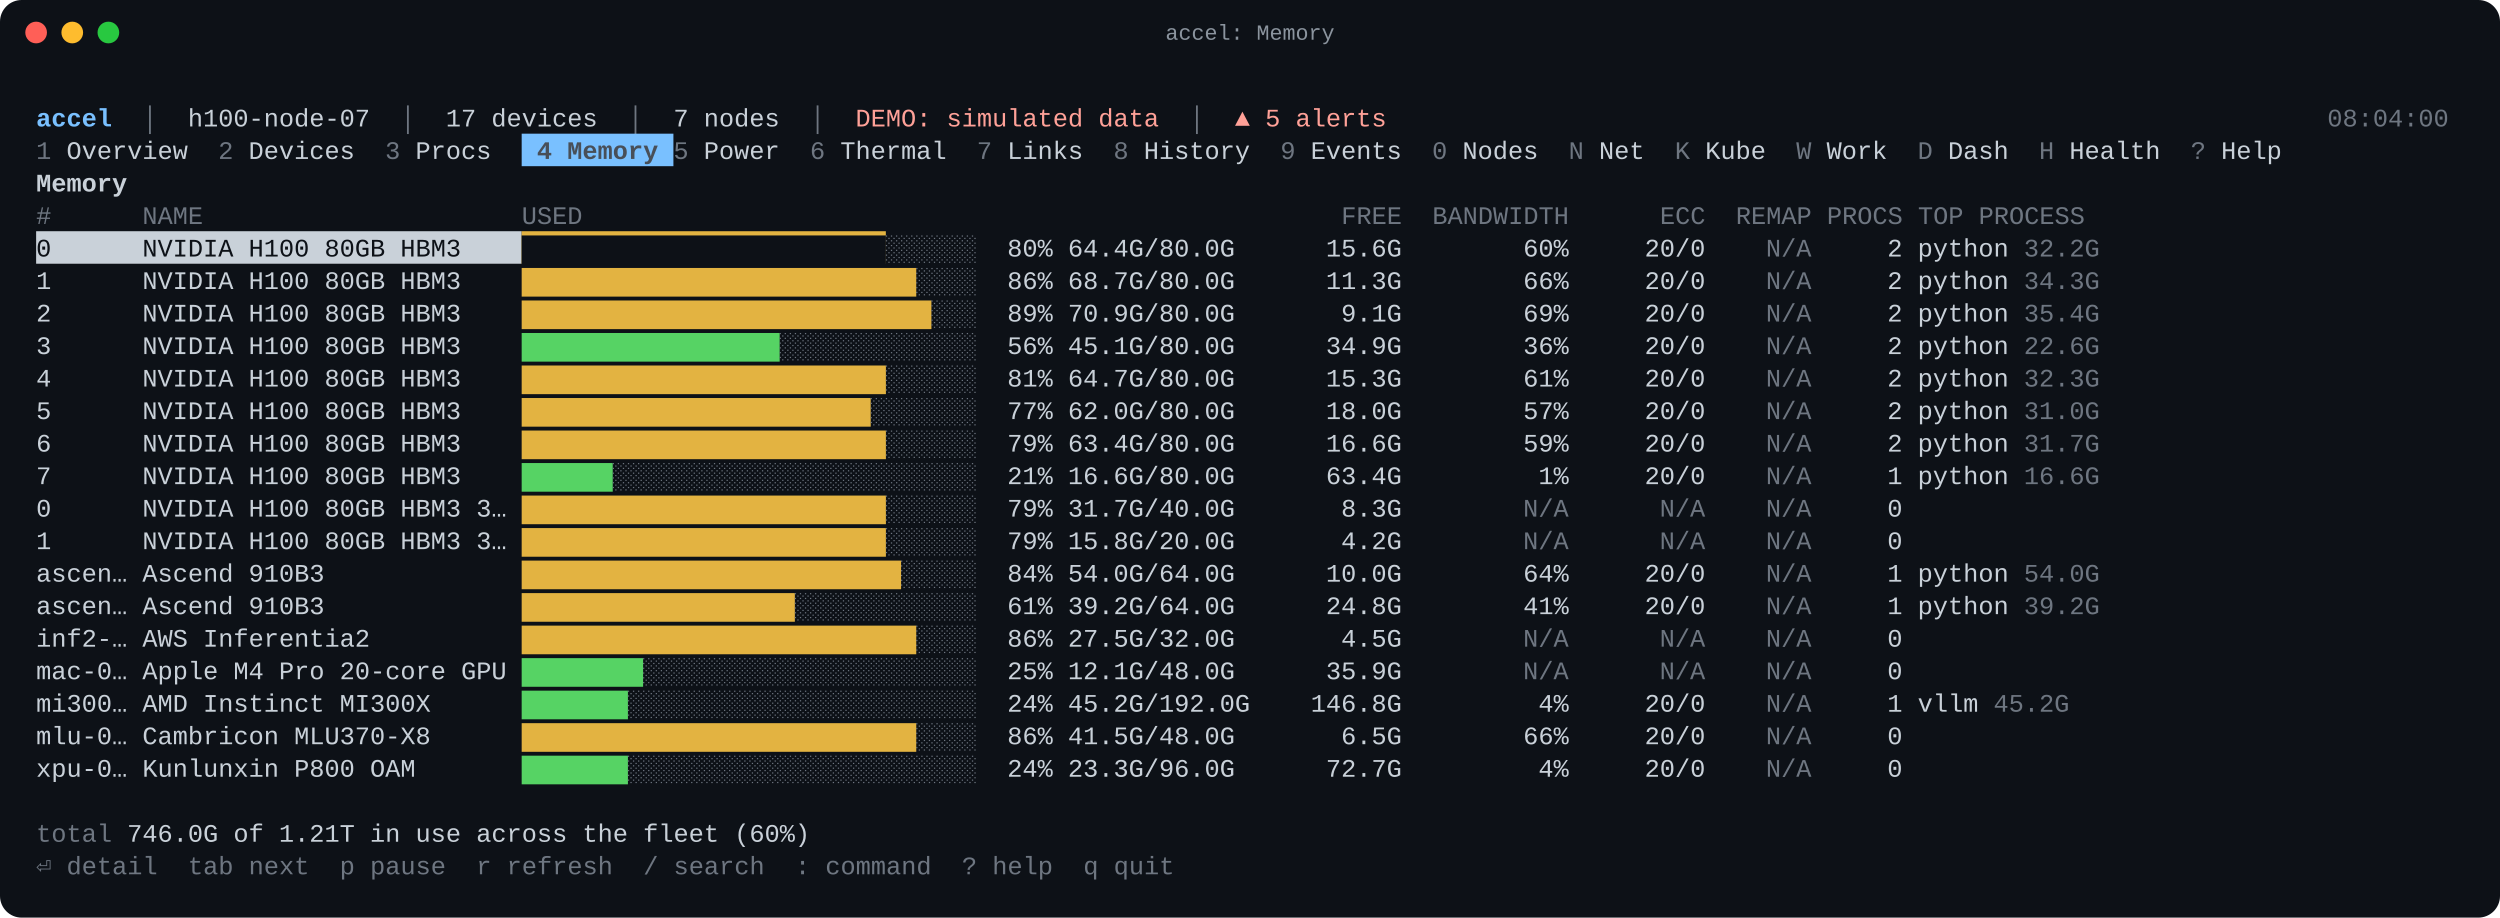
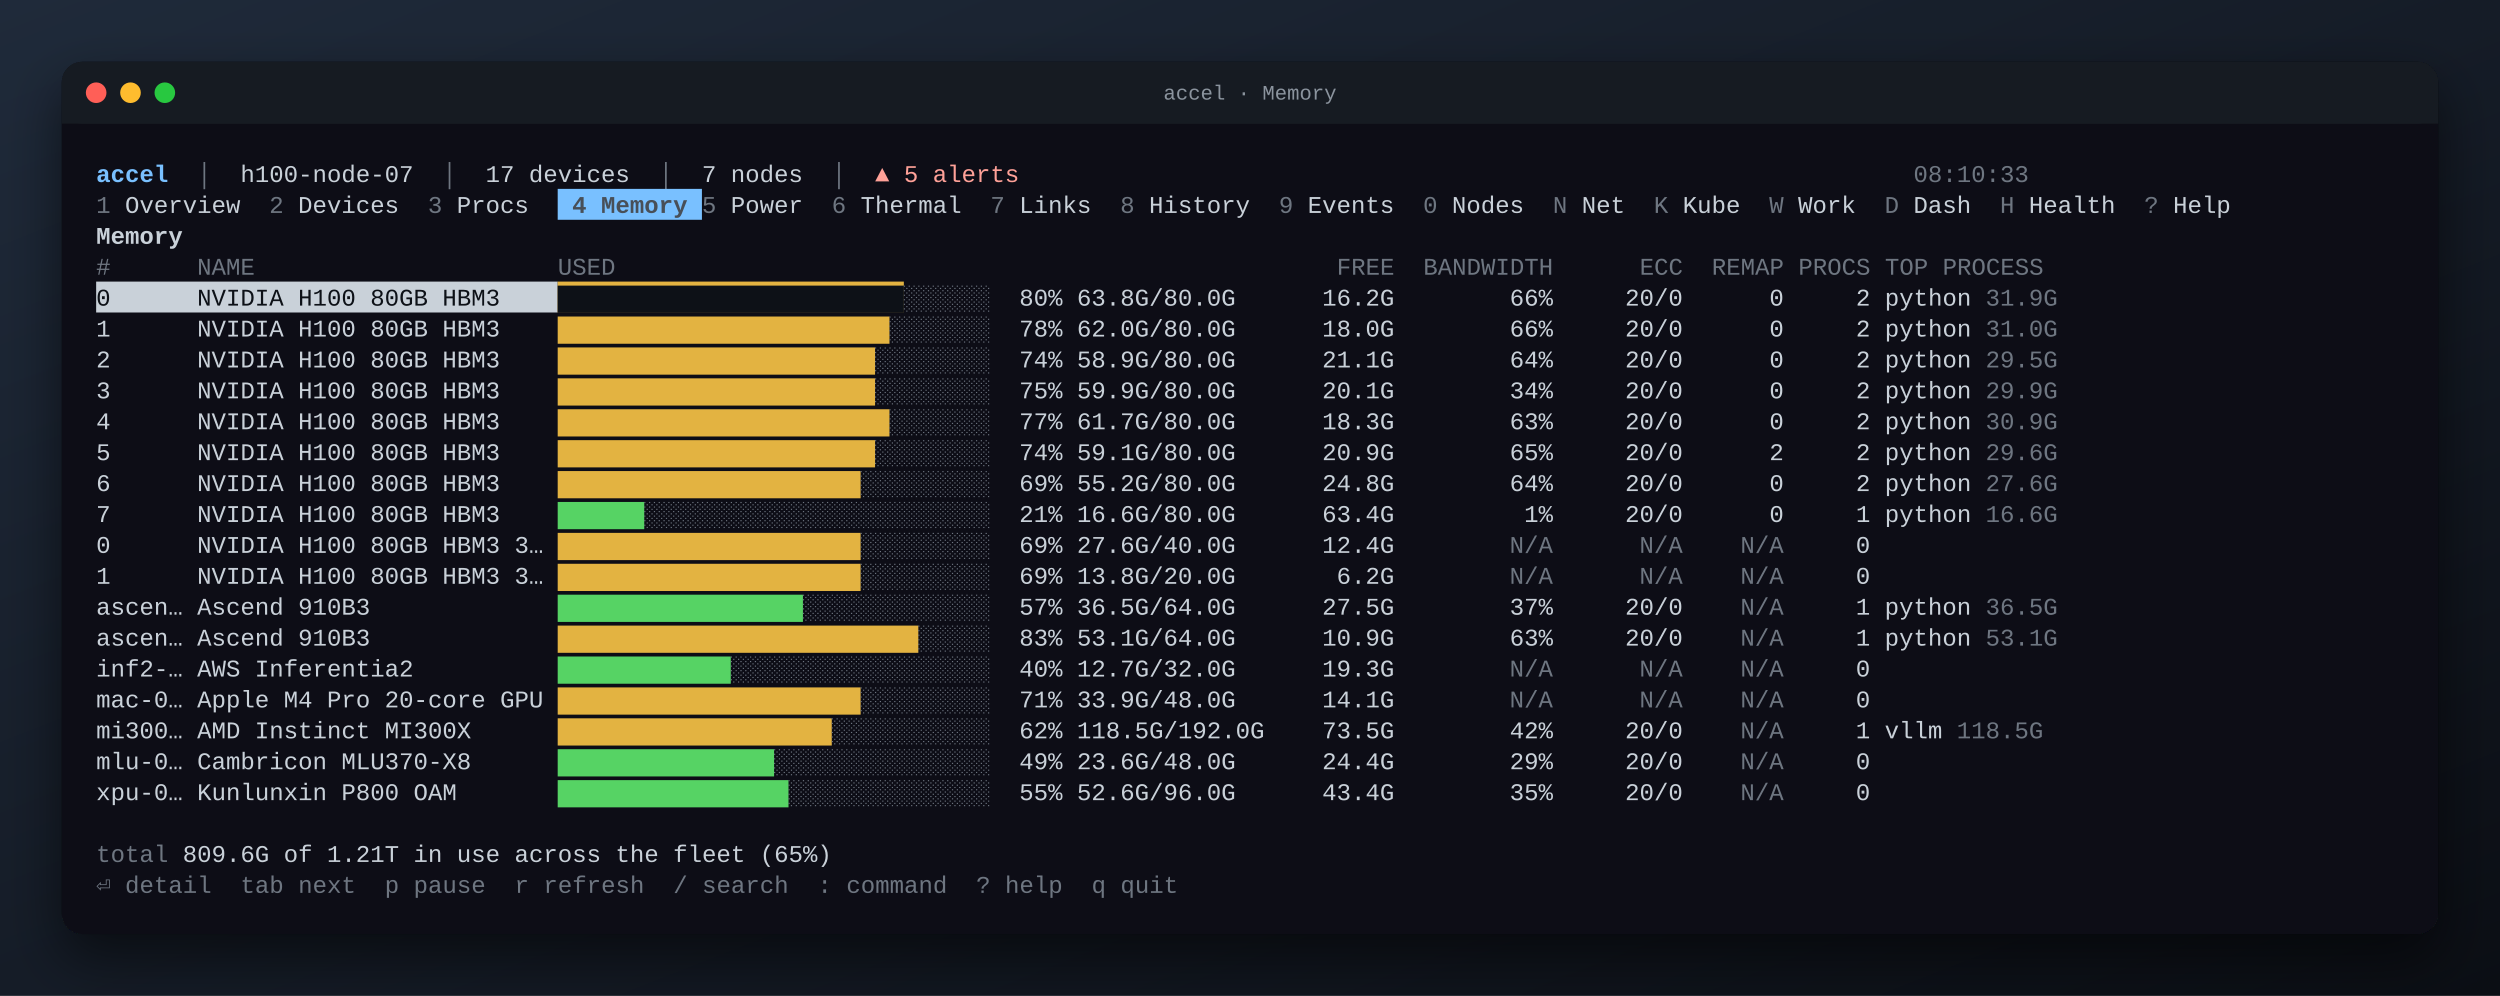
- <svg xmlns="http://www.w3.org/2000/svg" width="1384" height="508" viewBox="0 0 1384 508" font-family="JetBrains Mono, SFMono-Regular, Menlo, Consolas, Liberation Mono, monospace" font-size="14">
-   <rect width="100%" height="100%" rx="12" fill="#0d1117" />
-   <circle cx="20" cy="18" r="6" fill="#ff5f57" />
-   <circle cx="40" cy="18" r="6" fill="#febc2e" />
-   <circle cx="60" cy="18" r="6" fill="#28c840" />
-   <text x="50%" y="22" text-anchor="middle" fill="#8b949e" font-size="12">accel: Memory</text>
-   <g xml:space="preserve">
+ <svg xmlns="http://www.w3.org/2000/svg" width="1456" height="580" viewBox="0 0 1456 580" font-family="JetBrains Mono, SFMono-Regular, Menlo, Consolas, Liberation Mono, monospace" font-size="14">
+   <defs>
+     <linearGradient id="desk" x1="0" y1="0" x2="1" y2="1">
+       <stop offset="0" stop-color="#1f2a3a" />
+       <stop offset="1" stop-color="#0b0e14" />
+     </linearGradient>
+     <filter id="shadow" x="-10%" y="-10%" width="120%" height="130%">
+       <feDropShadow dx="0" dy="14" stdDeviation="16" flood-color="#000" flood-opacity="0.55" />
+     </filter>
+   </defs>
+   <rect width="100%" height="100%" fill="url(#desk)" />
+   <rect x="36" y="36" width="1384" height="508" rx="12" fill="#0d1117" filter="url(#shadow)" />
+   <rect x="36" y="36" width="1384" height="36" rx="12" fill="#161b22" />
+   <rect x="36" y="60" width="1384" height="12" fill="#161b22" />
+   <circle cx="56" cy="54" r="6" fill="#ff5f57" />
+   <circle cx="76" cy="54" r="6" fill="#febc2e" />
+   <circle cx="96" cy="54" r="6" fill="#28c840" />
+   <text x="50%" y="58" text-anchor="middle" fill="#8b949e" font-size="12">accel · Memory</text>
+   <g xml:space="preserve" transform="translate(36 36)">
    <text y="70.0" fill="#c9d1d9" xml:space="preserve" style="white-space:pre">
      <tspan x="20.0" fill="#79c0ff" font-weight="bold">accel</tspan>
      <tspan x="62.0" fill="#6e7681">  │  </tspan>
      <tspan x="104.0">h100-node-07</tspan>
      <tspan x="204.8" fill="#6e7681">  │  </tspan>
      <tspan x="246.8">17 devices</tspan>
      <tspan x="330.8" fill="#6e7681">  │  </tspan>
      <tspan x="372.8">7 nodes</tspan>
      <tspan x="431.6" fill="#6e7681">  │  </tspan>
-       <tspan x="473.6" fill="#ffa198">DEMO: simulated data</tspan>
-       <tspan x="641.6" fill="#6e7681">  │  </tspan>
-       <tspan x="683.6" fill="#ffa198">▲ 5 alerts</tspan>
-       <tspan x="1288.4" fill="#6e7681">08:04:00</tspan>
+       <tspan x="473.6" fill="#ffa198">▲ 5 alerts</tspan>
+       <tspan x="1078.4" fill="#6e7681">08:10:33                         </tspan>
    </text>
    <rect x="288.8" y="74.0" width="84.0" height="18.0" fill="#79c0ff" />
    <text y="88.0" fill="#c9d1d9" xml:space="preserve" style="white-space:pre">
      <tspan x="20.0" fill="#6e7681">1</tspan>
      <tspan x="28.4"> Overview  </tspan>
      <tspan x="120.8" fill="#6e7681">2</tspan>
      <tspan x="129.2"> Devices  </tspan>
      <tspan x="213.2" fill="#6e7681">3</tspan>
      <tspan x="221.6"> Procs  </tspan>
      <tspan x="288.8" fill="#484f58" font-weight="bold"> 4 Memory </tspan>
      <tspan x="372.8" fill="#6e7681">5</tspan>
      <tspan x="381.2"> Power  </tspan>
      <tspan x="448.4" fill="#6e7681">6</tspan>
      <tspan x="456.8"> Thermal  </tspan>
      <tspan x="540.8" fill="#6e7681">7</tspan>
      <tspan x="549.2"> Links  </tspan>
      <tspan x="616.4" fill="#6e7681">8</tspan>
      <tspan x="624.8"> History  </tspan>
      <tspan x="708.8" fill="#6e7681">9</tspan>
      <tspan x="717.2"> Events  </tspan>
      <tspan x="792.8" fill="#6e7681">0</tspan>
      <tspan x="801.2"> Nodes  </tspan>
      <tspan x="868.4" fill="#6e7681">N</tspan>
      <tspan x="876.8"> Net  </tspan>
      <tspan x="927.2" fill="#6e7681">K</tspan>
      <tspan x="935.6"> Kube  </tspan>
      <tspan x="994.4" fill="#6e7681">W</tspan>
      <tspan x="1002.8"> Work  </tspan>
      <tspan x="1061.6" fill="#6e7681">D</tspan>
      <tspan x="1070.0"> Dash  </tspan>
      <tspan x="1128.8" fill="#6e7681">H</tspan>
      <tspan x="1137.2"> Health  </tspan>
      <tspan x="1212.8" fill="#6e7681">?</tspan>
      <tspan x="1221.2"> Help  </tspan>
    </text>
    <text y="106.0" fill="#c9d1d9" xml:space="preserve" style="white-space:pre">
      <tspan x="20.0" font-weight="bold">Memory</tspan>
    </text>
    <text y="124.0" fill="#c9d1d9" xml:space="preserve" style="white-space:pre">
      <tspan x="20.0" fill="#6e7681">#      NAME                     USED                                                  FREE  BANDWIDTH      ECC  REMAP PROCS TOP PROCESS                   </tspan>
    </text>
    <rect x="20.0" y="128.0" width="268.8" height="18.0" fill="#c9d1d9" />
    <rect x="288.8" y="128.0" width="201.6" height="18.0" fill="#e3b341" />
    <text y="142.0" fill="#c9d1d9" xml:space="preserve" style="white-space:pre">
      <tspan x="20.0" fill="#0d1117">0      NVIDIA H100 80GB HBM3    </tspan>
      <tspan x="288.8" fill="#0d1117">████████████████████████</tspan>
      <tspan x="490.4" fill="#6e7681">░░░░░░</tspan>
-       <tspan x="540.8">  80% 64.4G/80.0G      15.6G        60%     20/0    </tspan>
-       <tspan x="977.6" fill="#6e7681">N/A</tspan>
-       <tspan x="1002.8">     2 python </tspan>
-       <tspan x="1120.4" fill="#6e7681">32.2G</tspan>
+       <tspan x="540.8">  80% 63.8G/80.0G      16.2G        66%     20/0      0     2 python </tspan>
+       <tspan x="1120.4" fill="#6e7681">31.9G</tspan>
    </text>
    <text y="160.0" fill="#c9d1d9" xml:space="preserve" style="white-space:pre">
      <tspan x="20.0">1      NVIDIA H100 80GB HBM3    </tspan>
-       <tspan x="288.8" fill="#e3b341">██████████████████████████</tspan>
-       <tspan x="507.2" fill="#6e7681">░░░░</tspan>
-       <tspan x="540.8">  86% 68.7G/80.0G      11.3G        66%     20/0    </tspan>
-       <tspan x="977.6" fill="#6e7681">N/A</tspan>
-       <tspan x="1002.8">     2 python </tspan>
-       <tspan x="1120.4" fill="#6e7681">34.3G</tspan>
+       <tspan x="288.8" fill="#e3b341">███████████████████████</tspan>
+       <tspan x="482.0" fill="#6e7681">░░░░░░░</tspan>
+       <tspan x="540.8">  78% 62.0G/80.0G      18.0G        66%     20/0      0     2 python </tspan>
+       <tspan x="1120.4" fill="#6e7681">31.0G</tspan>
    </text>
    <text y="178.0" fill="#c9d1d9" xml:space="preserve" style="white-space:pre">
      <tspan x="20.0">2      NVIDIA H100 80GB HBM3    </tspan>
-       <tspan x="288.8" fill="#e3b341">███████████████████████████</tspan>
-       <tspan x="515.6" fill="#6e7681">░░░</tspan>
-       <tspan x="540.8">  89% 70.9G/80.0G       9.1G        69%     20/0    </tspan>
-       <tspan x="977.6" fill="#6e7681">N/A</tspan>
-       <tspan x="1002.8">     2 python </tspan>
-       <tspan x="1120.4" fill="#6e7681">35.4G</tspan>
+       <tspan x="288.8" fill="#e3b341">██████████████████████</tspan>
+       <tspan x="473.6" fill="#6e7681">░░░░░░░░</tspan>
+       <tspan x="540.8">  74% 58.9G/80.0G      21.1G        64%     20/0      0     2 python </tspan>
+       <tspan x="1120.4" fill="#6e7681">29.5G</tspan>
    </text>
    <text y="196.0" fill="#c9d1d9" xml:space="preserve" style="white-space:pre">
      <tspan x="20.0">3      NVIDIA H100 80GB HBM3    </tspan>
-       <tspan x="288.8" fill="#56d364">█████████████████</tspan>
-       <tspan x="431.6" fill="#6e7681">░░░░░░░░░░░░░</tspan>
-       <tspan x="540.8">  56% 45.1G/80.0G      34.9G        36%     20/0    </tspan>
-       <tspan x="977.6" fill="#6e7681">N/A</tspan>
-       <tspan x="1002.8">     2 python </tspan>
-       <tspan x="1120.4" fill="#6e7681">22.6G</tspan>
+       <tspan x="288.8" fill="#e3b341">██████████████████████</tspan>
+       <tspan x="473.6" fill="#6e7681">░░░░░░░░</tspan>
+       <tspan x="540.8">  75% 59.9G/80.0G      20.1G        34%     20/0      0     2 python </tspan>
+       <tspan x="1120.4" fill="#6e7681">29.9G</tspan>
    </text>
    <text y="214.0" fill="#c9d1d9" xml:space="preserve" style="white-space:pre">
      <tspan x="20.0">4      NVIDIA H100 80GB HBM3    </tspan>
-       <tspan x="288.8" fill="#e3b341">████████████████████████</tspan>
-       <tspan x="490.4" fill="#6e7681">░░░░░░</tspan>
-       <tspan x="540.8">  81% 64.7G/80.0G      15.3G        61%     20/0    </tspan>
-       <tspan x="977.6" fill="#6e7681">N/A</tspan>
-       <tspan x="1002.8">     2 python </tspan>
-       <tspan x="1120.4" fill="#6e7681">32.3G</tspan>
+       <tspan x="288.8" fill="#e3b341">███████████████████████</tspan>
+       <tspan x="482.0" fill="#6e7681">░░░░░░░</tspan>
+       <tspan x="540.8">  77% 61.7G/80.0G      18.3G        63%     20/0      0     2 python </tspan>
+       <tspan x="1120.4" fill="#6e7681">30.9G</tspan>
    </text>
    <text y="232.0" fill="#c9d1d9" xml:space="preserve" style="white-space:pre">
      <tspan x="20.0">5      NVIDIA H100 80GB HBM3    </tspan>
-       <tspan x="288.8" fill="#e3b341">███████████████████████</tspan>
-       <tspan x="482.0" fill="#6e7681">░░░░░░░</tspan>
-       <tspan x="540.8">  77% 62.0G/80.0G      18.0G        57%     20/0    </tspan>
-       <tspan x="977.6" fill="#6e7681">N/A</tspan>
-       <tspan x="1002.8">     2 python </tspan>
-       <tspan x="1120.4" fill="#6e7681">31.0G</tspan>
+       <tspan x="288.8" fill="#e3b341">██████████████████████</tspan>
+       <tspan x="473.6" fill="#6e7681">░░░░░░░░</tspan>
+       <tspan x="540.8">  74% 59.1G/80.0G      20.9G        65%     20/0      2     2 python </tspan>
+       <tspan x="1120.4" fill="#6e7681">29.6G</tspan>
    </text>
    <text y="250.0" fill="#c9d1d9" xml:space="preserve" style="white-space:pre">
      <tspan x="20.0">6      NVIDIA H100 80GB HBM3    </tspan>
-       <tspan x="288.8" fill="#e3b341">████████████████████████</tspan>
-       <tspan x="490.4" fill="#6e7681">░░░░░░</tspan>
-       <tspan x="540.8">  79% 63.4G/80.0G      16.6G        59%     20/0    </tspan>
-       <tspan x="977.6" fill="#6e7681">N/A</tspan>
-       <tspan x="1002.8">     2 python </tspan>
-       <tspan x="1120.4" fill="#6e7681">31.7G</tspan>
+       <tspan x="288.8" fill="#e3b341">█████████████████████</tspan>
+       <tspan x="465.2" fill="#6e7681">░░░░░░░░░</tspan>
+       <tspan x="540.8">  69% 55.2G/80.0G      24.8G        64%     20/0      0     2 python </tspan>
+       <tspan x="1120.4" fill="#6e7681">27.6G</tspan>
    </text>
    <text y="268.0" fill="#c9d1d9" xml:space="preserve" style="white-space:pre">
      <tspan x="20.0">7      NVIDIA H100 80GB HBM3    </tspan>
      <tspan x="288.8" fill="#56d364">██████</tspan>
      <tspan x="339.2" fill="#6e7681">░░░░░░░░░░░░░░░░░░░░░░░░</tspan>
-       <tspan x="540.8">  21% 16.6G/80.0G      63.4G         1%     20/0    </tspan>
-       <tspan x="977.6" fill="#6e7681">N/A</tspan>
-       <tspan x="1002.8">     1 python </tspan>
+       <tspan x="540.8">  21% 16.6G/80.0G      63.4G         1%     20/0      0     1 python </tspan>
      <tspan x="1120.4" fill="#6e7681">16.6G</tspan>
    </text>
    <text y="286.0" fill="#c9d1d9" xml:space="preserve" style="white-space:pre">
      <tspan x="20.0">0      NVIDIA H100 80GB HBM3 3… </tspan>
-       <tspan x="288.8" fill="#e3b341">████████████████████████</tspan>
-       <tspan x="490.4" fill="#6e7681">░░░░░░</tspan>
-       <tspan x="540.8">  79% 31.7G/40.0G       8.3G        </tspan>
+       <tspan x="288.8" fill="#e3b341">█████████████████████</tspan>
+       <tspan x="465.2" fill="#6e7681">░░░░░░░░░</tspan>
+       <tspan x="540.8">  69% 27.6G/40.0G      12.4G        </tspan>
      <tspan x="843.2" fill="#6e7681">N/A</tspan>
      <tspan x="918.8" fill="#6e7681">N/A</tspan>
      <tspan x="977.6" fill="#6e7681">N/A</tspan>
      <tspan x="1002.8">     0                               </tspan>
    </text>
    <text y="304.0" fill="#c9d1d9" xml:space="preserve" style="white-space:pre">
      <tspan x="20.0">1      NVIDIA H100 80GB HBM3 3… </tspan>
-       <tspan x="288.8" fill="#e3b341">████████████████████████</tspan>
-       <tspan x="490.4" fill="#6e7681">░░░░░░</tspan>
-       <tspan x="540.8">  79% 15.8G/20.0G       4.2G        </tspan>
+       <tspan x="288.8" fill="#e3b341">█████████████████████</tspan>
+       <tspan x="465.2" fill="#6e7681">░░░░░░░░░</tspan>
+       <tspan x="540.8">  69% 13.8G/20.0G       6.2G        </tspan>
      <tspan x="843.2" fill="#6e7681">N/A</tspan>
      <tspan x="918.8" fill="#6e7681">N/A</tspan>
      <tspan x="977.6" fill="#6e7681">N/A</tspan>
      <tspan x="1002.8">     0                               </tspan>
    </text>
    <text y="322.0" fill="#c9d1d9" xml:space="preserve" style="white-space:pre">
+       <tspan x="20.0">ascen… Ascend 910B3             </tspan>
+       <tspan x="288.8" fill="#56d364">█████████████████</tspan>
+       <tspan x="431.6" fill="#6e7681">░░░░░░░░░░░░░</tspan>
+       <tspan x="540.8">  57% 36.5G/64.0G      27.5G        37%     20/0    </tspan>
+       <tspan x="977.6" fill="#6e7681">N/A</tspan>
+       <tspan x="1002.8">     1 python </tspan>
+       <tspan x="1120.4" fill="#6e7681">36.5G</tspan>
+     </text>
+     <text y="340.0" fill="#c9d1d9" xml:space="preserve" style="white-space:pre">
      <tspan x="20.0">ascen… Ascend 910B3             </tspan>
      <tspan x="288.8" fill="#e3b341">█████████████████████████</tspan>
      <tspan x="498.8" fill="#6e7681">░░░░░</tspan>
-       <tspan x="540.8">  84% 54.0G/64.0G      10.0G        64%     20/0    </tspan>
+       <tspan x="540.8">  83% 53.1G/64.0G      10.9G        63%     20/0    </tspan>
      <tspan x="977.6" fill="#6e7681">N/A</tspan>
      <tspan x="1002.8">     1 python </tspan>
-       <tspan x="1120.4" fill="#6e7681">54.0G</tspan>
-     </text>
-     <text y="340.0" fill="#c9d1d9" xml:space="preserve" style="white-space:pre">
-       <tspan x="20.0">ascen… Ascend 910B3             </tspan>
-       <tspan x="288.8" fill="#e3b341">██████████████████</tspan>
-       <tspan x="440.0" fill="#6e7681">░░░░░░░░░░░░</tspan>
-       <tspan x="540.8">  61% 39.2G/64.0G      24.8G        41%     20/0    </tspan>
-       <tspan x="977.6" fill="#6e7681">N/A</tspan>
-       <tspan x="1002.8">     1 python </tspan>
-       <tspan x="1120.4" fill="#6e7681">39.2G</tspan>
+       <tspan x="1120.4" fill="#6e7681">53.1G</tspan>
    </text>
    <text y="358.0" fill="#c9d1d9" xml:space="preserve" style="white-space:pre">
      <tspan x="20.0">inf2-… AWS Inferentia2          </tspan>
-       <tspan x="288.8" fill="#e3b341">██████████████████████████</tspan>
-       <tspan x="507.2" fill="#6e7681">░░░░</tspan>
-       <tspan x="540.8">  86% 27.5G/32.0G       4.5G        </tspan>
+       <tspan x="288.8" fill="#56d364">████████████</tspan>
+       <tspan x="389.6" fill="#6e7681">░░░░░░░░░░░░░░░░░░</tspan>
+       <tspan x="540.8">  40% 12.7G/32.0G      19.3G        </tspan>
      <tspan x="843.2" fill="#6e7681">N/A</tspan>
      <tspan x="918.8" fill="#6e7681">N/A</tspan>
      <tspan x="977.6" fill="#6e7681">N/A</tspan>
      <tspan x="1002.8">     0                               </tspan>
    </text>
    <text y="376.0" fill="#c9d1d9" xml:space="preserve" style="white-space:pre">
      <tspan x="20.0">mac-0… Apple M4 Pro 20-core GPU </tspan>
-       <tspan x="288.8" fill="#56d364">████████</tspan>
-       <tspan x="356.0" fill="#6e7681">░░░░░░░░░░░░░░░░░░░░░░</tspan>
-       <tspan x="540.8">  25% 12.1G/48.0G      35.9G        </tspan>
+       <tspan x="288.8" fill="#e3b341">█████████████████████</tspan>
+       <tspan x="465.2" fill="#6e7681">░░░░░░░░░</tspan>
+       <tspan x="540.8">  71% 33.9G/48.0G      14.1G        </tspan>
      <tspan x="843.2" fill="#6e7681">N/A</tspan>
      <tspan x="918.8" fill="#6e7681">N/A</tspan>
      <tspan x="977.6" fill="#6e7681">N/A</tspan>
      <tspan x="1002.8">     0                               </tspan>
    </text>
    <text y="394.0" fill="#c9d1d9" xml:space="preserve" style="white-space:pre">
      <tspan x="20.0">mi300… AMD Instinct MI300X      </tspan>
-       <tspan x="288.8" fill="#56d364">███████</tspan>
-       <tspan x="347.6" fill="#6e7681">░░░░░░░░░░░░░░░░░░░░░░░</tspan>
-       <tspan x="540.8">  24% 45.2G/192.0G    146.8G         4%     20/0    </tspan>
+       <tspan x="288.8" fill="#e3b341">███████████████████</tspan>
+       <tspan x="448.4" fill="#6e7681">░░░░░░░░░░░</tspan>
+       <tspan x="540.8">  62% 118.5G/192.0G    73.5G        42%     20/0    </tspan>
      <tspan x="977.6" fill="#6e7681">N/A</tspan>
      <tspan x="1002.8">     1 vllm </tspan>
-       <tspan x="1103.6" fill="#6e7681">45.2G</tspan>
+       <tspan x="1103.6" fill="#6e7681">118.5G</tspan>
    </text>
    <text y="412.0" fill="#c9d1d9" xml:space="preserve" style="white-space:pre">
      <tspan x="20.0">mlu-0… Cambricon MLU370-X8      </tspan>
-       <tspan x="288.8" fill="#e3b341">██████████████████████████</tspan>
-       <tspan x="507.2" fill="#6e7681">░░░░</tspan>
-       <tspan x="540.8">  86% 41.5G/48.0G       6.5G        66%     20/0    </tspan>
+       <tspan x="288.8" fill="#56d364">███████████████</tspan>
+       <tspan x="414.8" fill="#6e7681">░░░░░░░░░░░░░░░</tspan>
+       <tspan x="540.8">  49% 23.6G/48.0G      24.4G        29%     20/0    </tspan>
      <tspan x="977.6" fill="#6e7681">N/A</tspan>
      <tspan x="1002.8">     0                               </tspan>
    </text>
    <text y="430.0" fill="#c9d1d9" xml:space="preserve" style="white-space:pre">
      <tspan x="20.0">xpu-0… Kunlunxin P800 OAM       </tspan>
-       <tspan x="288.8" fill="#56d364">███████</tspan>
-       <tspan x="347.6" fill="#6e7681">░░░░░░░░░░░░░░░░░░░░░░░</tspan>
-       <tspan x="540.8">  24% 23.3G/96.0G      72.7G         4%     20/0    </tspan>
+       <tspan x="288.8" fill="#56d364">████████████████</tspan>
+       <tspan x="423.2" fill="#6e7681">░░░░░░░░░░░░░░</tspan>
+       <tspan x="540.8">  55% 52.6G/96.0G      43.4G        35%     20/0    </tspan>
      <tspan x="977.6" fill="#6e7681">N/A</tspan>
      <tspan x="1002.8">     0                               </tspan>
    </text>
    <text y="466.0" fill="#c9d1d9" xml:space="preserve" style="white-space:pre">
      <tspan x="20.0" fill="#6e7681">total</tspan>
-       <tspan x="62.0"> 746.0G of 1.21T in use across the fleet (60%)</tspan>
+       <tspan x="62.0"> 809.6G of 1.21T in use across the fleet (65%)</tspan>
    </text>
    <text y="484.0" fill="#c9d1d9" xml:space="preserve" style="white-space:pre">
      <tspan x="20.0" fill="#6e7681">⏎ detail  tab next  p pause  r refresh  / search  : command  ? help  q quit</tspan>
    </text>
  </g>
</svg>
